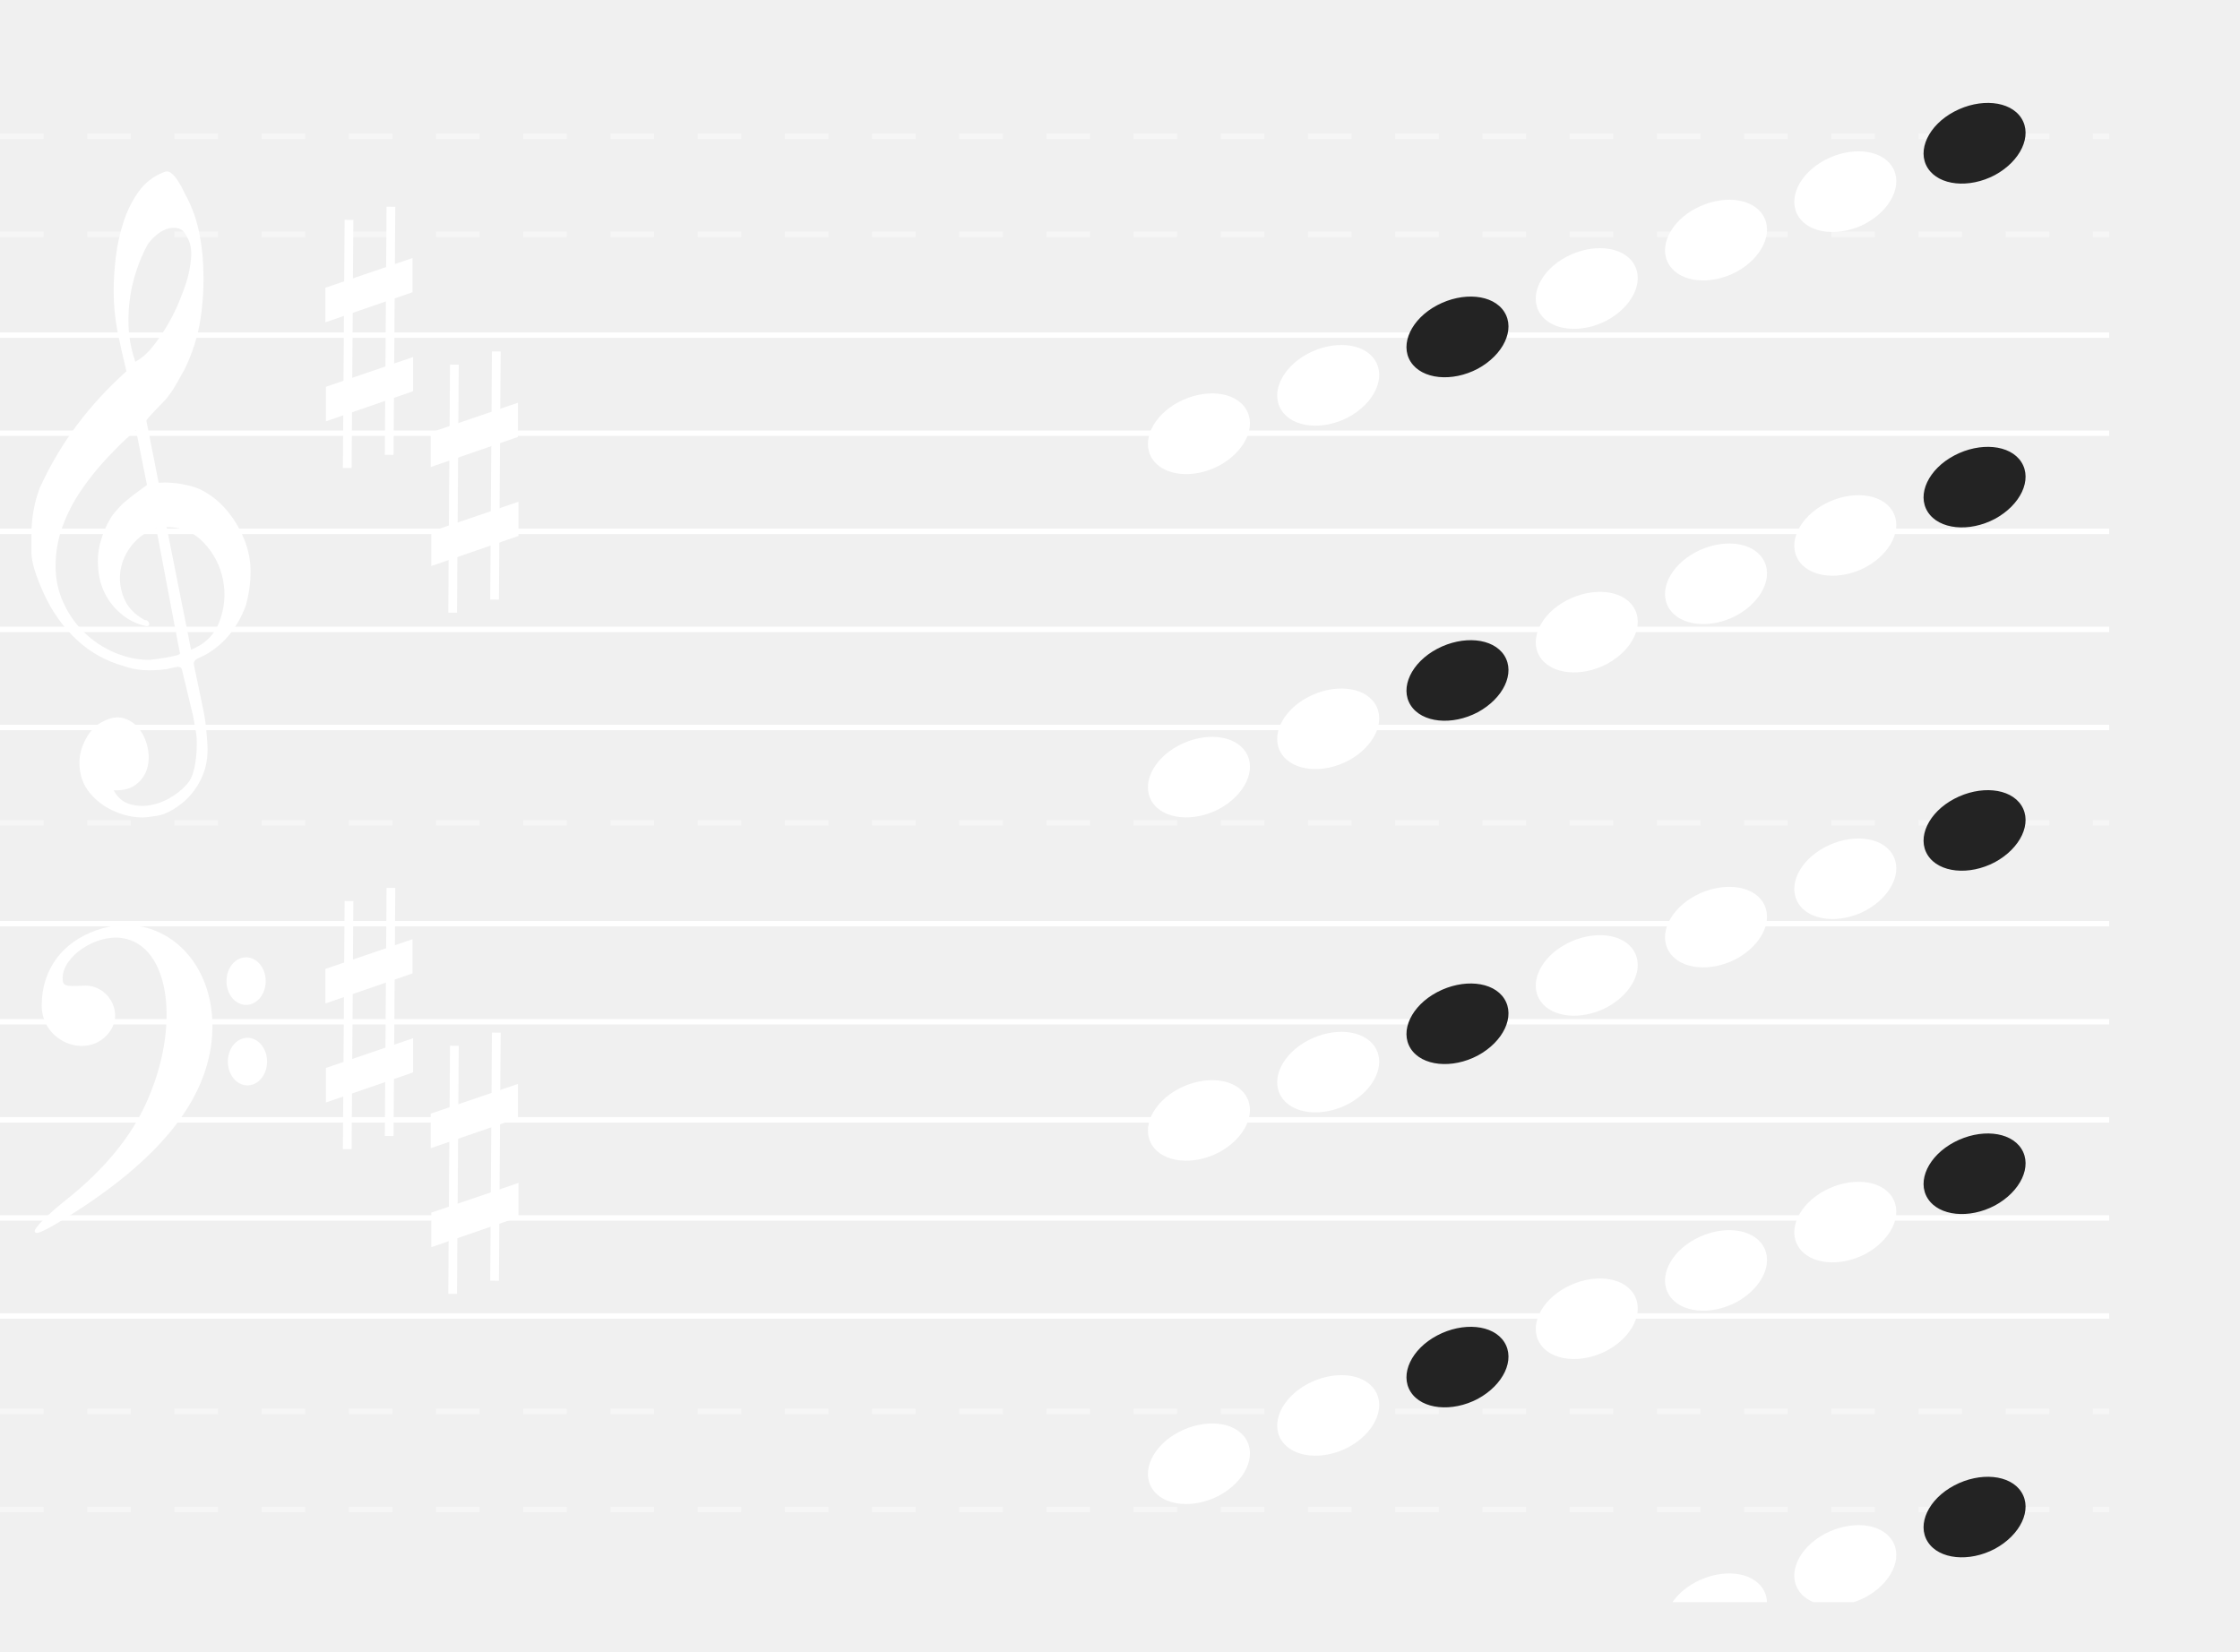
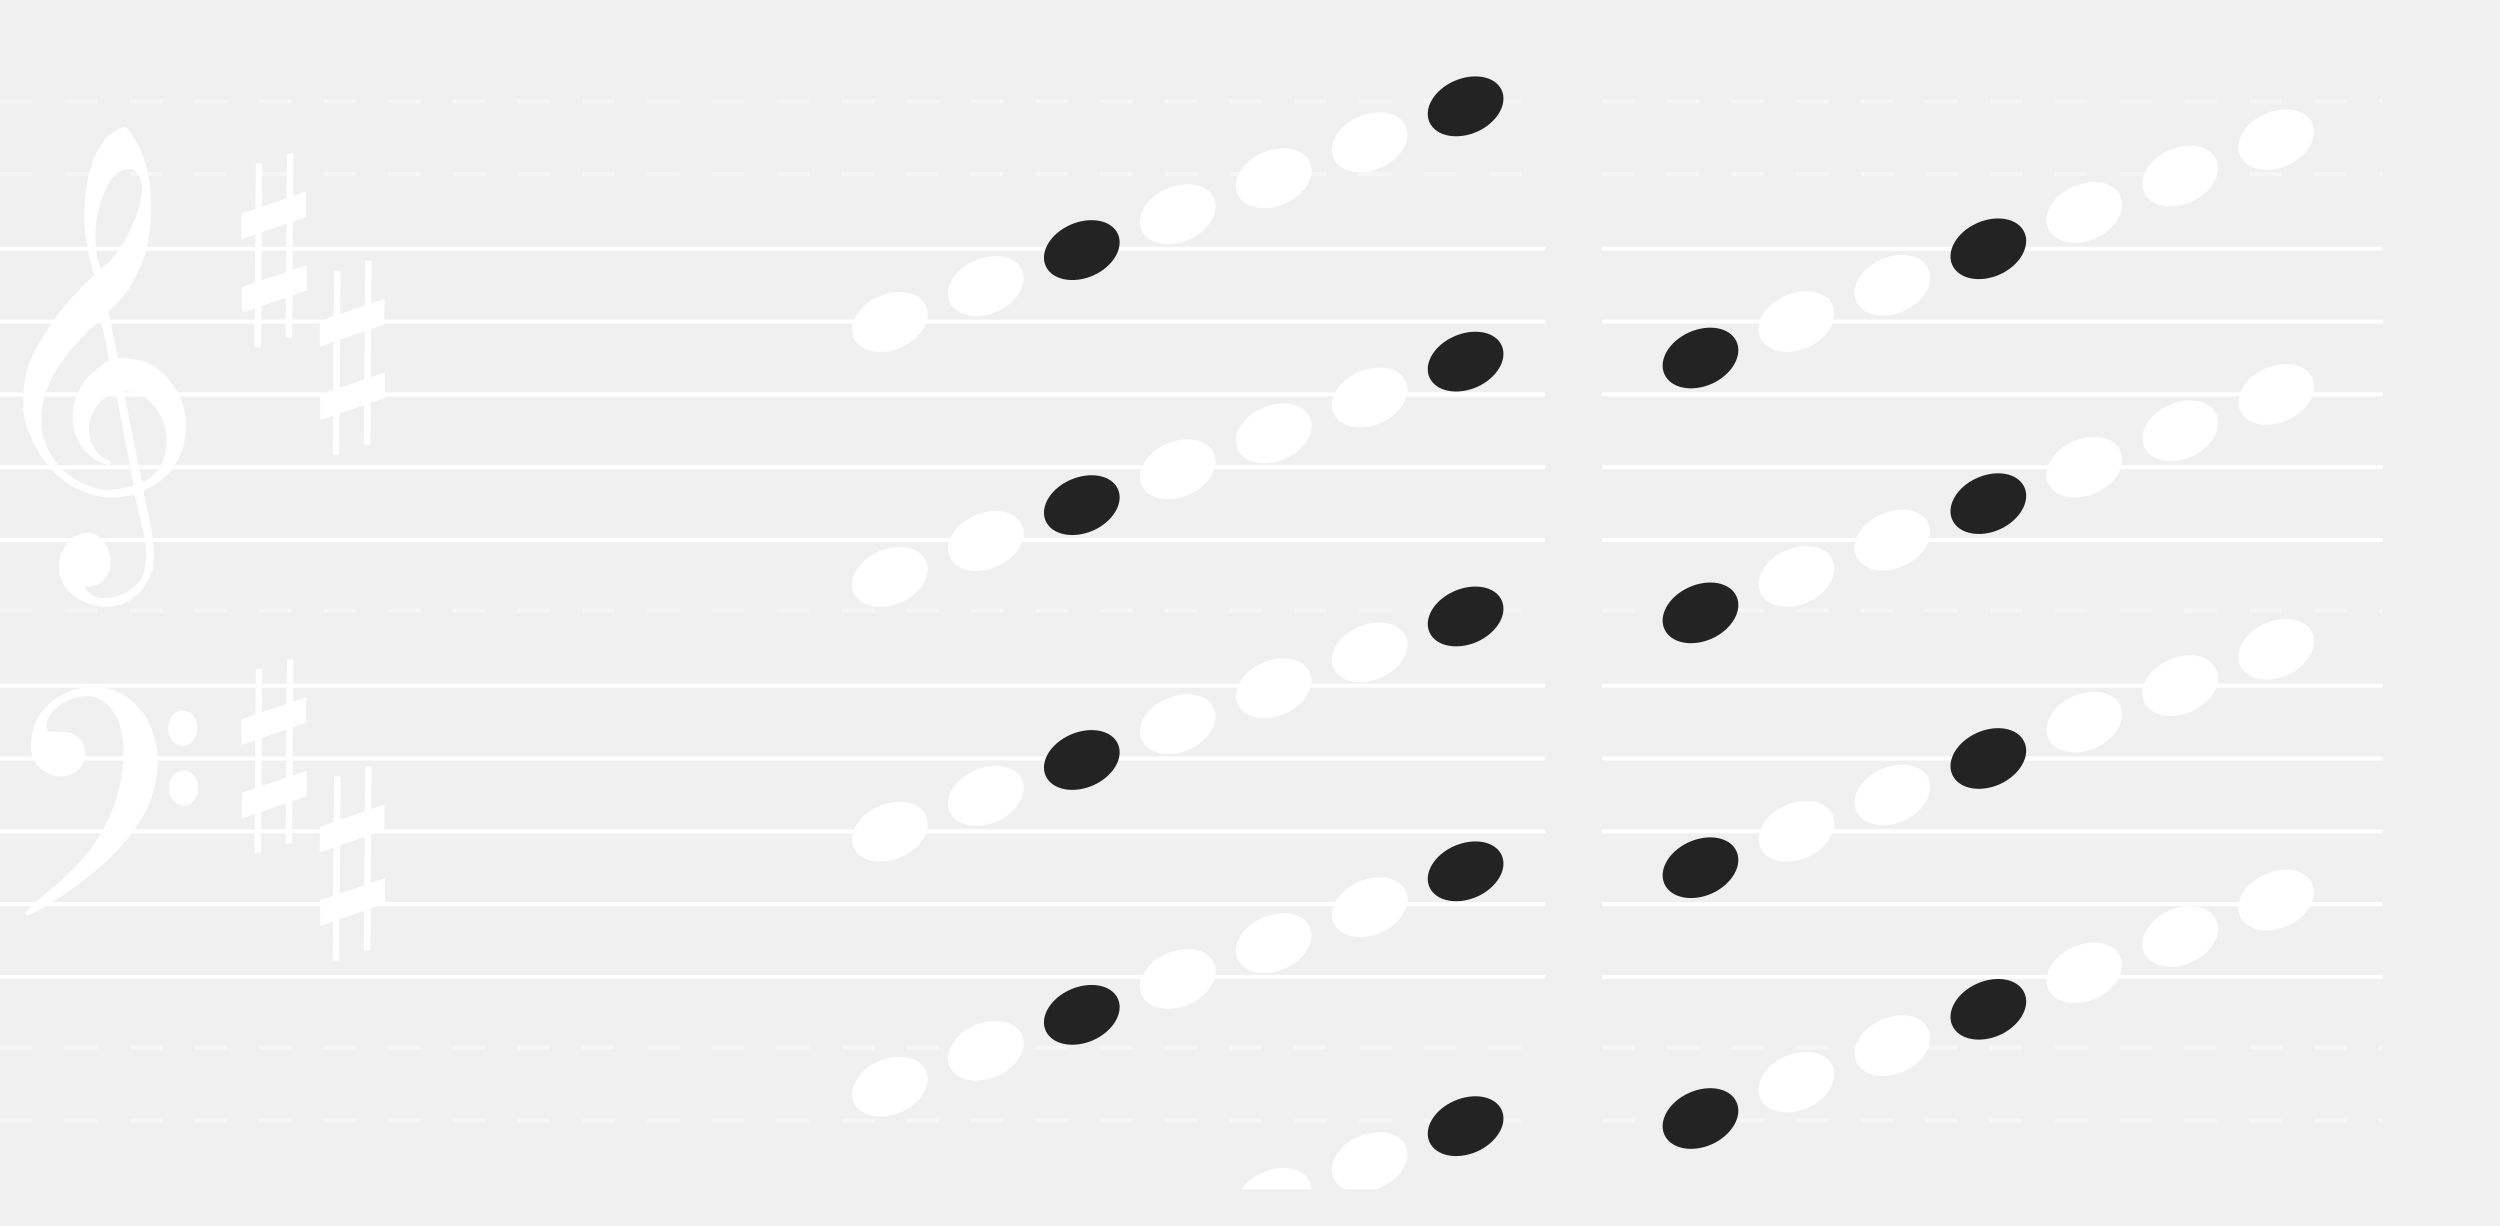
- <svg xmlns="http://www.w3.org/2000/svg" width="411" height="303" viewBox="0 0 411 303" fill="none">
-   <line y1="25" x2="387" y2="25" stroke="white" stroke-opacity="0.4" stroke-dasharray="8 8" />
-   <line y1="43" x2="387" y2="43" stroke="white" stroke-opacity="0.4" stroke-dasharray="8 8" />
-   <path d="M0 61.5H387" stroke="white" />
-   <path d="M0 79.5H387" stroke="white" />
-   <path d="M0 97.5H387" stroke="white" />
-   <path d="M0 115.5H387" stroke="white" />
-   <path d="M0 133.5H387" stroke="white" />
-   <line x1="4.2447e-08" y1="151" x2="387" y2="151" stroke="white" stroke-opacity="0.4" stroke-dasharray="8 8" />
-   <path d="M0 169.5H387" stroke="white" />
-   <path d="M0 187.5H387" stroke="white" />
-   <path d="M0 205.5H387" stroke="white" />
-   <path d="M0 223.5H387" stroke="white" />
-   <path d="M0 241.5H387" stroke="white" />
-   <line x1="4.2447e-08" y1="259" x2="387" y2="259" stroke="white" stroke-opacity="0.4" stroke-dasharray="8 8" />
-   <line x1="4.2447e-08" y1="277" x2="387" y2="277" stroke="white" stroke-opacity="0.4" stroke-dasharray="8 8" />
-   <path d="M28.663 96.938C26.878 97.542 25.403 98.562 24.238 99.999C23.073 101.435 22.363 103.004 22.108 104.705C21.853 106.406 22.062 108.088 22.736 109.751C23.41 111.414 24.675 112.756 26.532 113.777C26.969 113.777 27.242 113.966 27.352 114.344C27.461 114.721 27.297 114.91 26.86 114.91C25.076 114.533 23.51 113.758 22.162 112.586C19.649 110.431 18.266 107.654 18.011 104.252C17.865 102.551 18.02 100.907 18.475 99.319C18.93 97.731 19.558 96.276 20.36 94.953C21.343 93.555 22.508 92.345 23.856 91.325C23.928 91.249 24.138 91.079 24.484 90.814C24.83 90.55 25.167 90.304 25.494 90.077C25.822 89.851 26.314 89.491 26.969 89L24.948 78.908C23.164 80.457 21.398 82.168 19.65 84.038C17.901 85.91 16.317 87.885 14.897 89.964C13.477 92.043 12.339 94.245 11.483 96.569C10.627 98.894 10.199 101.341 10.199 103.912C10.199 106.293 10.682 108.532 11.647 110.63C12.612 112.728 13.896 114.552 15.498 116.101C17.1 117.651 18.948 118.87 21.043 119.759C23.137 120.647 25.258 121.091 27.406 121.091C27.48 121.091 27.816 121.053 28.417 120.977C29.018 120.902 29.655 120.808 30.329 120.694C31.003 120.581 31.622 120.458 32.186 120.325C32.75 120.193 33.033 120.051 33.033 119.9L32.705 118.313C31.285 110.866 29.937 103.741 28.663 96.938ZM30.575 96.711L35.054 119.22C37.64 118.199 39.387 116.451 40.298 113.975C41.209 111.5 41.417 108.986 40.926 106.435C40.434 103.883 39.278 101.624 37.457 99.659C35.637 97.693 33.342 96.711 30.575 96.711ZM24.839 66.378C25.968 65.772 27.015 64.866 27.98 63.656C28.945 62.447 29.837 61.152 30.657 59.772C31.476 58.393 32.186 56.985 32.787 55.548C33.388 54.112 33.87 52.808 34.234 51.636C34.635 50.389 34.908 48.99 35.054 47.441C35.2 45.891 34.963 44.587 34.344 43.528C33.907 42.584 33.334 42.036 32.623 41.884C31.913 41.733 31.203 41.789 30.493 42.054C29.783 42.319 29.109 42.744 28.471 43.33C27.834 43.916 27.37 44.435 27.079 44.889C26.277 46.363 25.576 48.007 24.976 49.822C24.375 51.636 23.965 53.517 23.747 55.464C23.528 57.41 23.501 59.281 23.665 61.077C23.828 62.872 24.22 64.639 24.839 66.378ZM23.2 68.135C22.581 65.641 22.035 63.193 21.561 60.792C21.088 58.393 20.851 55.926 20.851 53.394C20.851 51.542 20.979 49.51 21.234 47.299C21.489 45.088 21.953 42.933 22.627 40.835C23.3 38.737 24.229 36.857 25.413 35.194C26.596 33.53 28.171 32.321 30.138 31.565C30.32 31.49 30.502 31.452 30.684 31.452C30.939 31.452 31.239 31.603 31.585 31.905C31.931 32.208 32.295 32.652 32.678 33.238C33.06 33.824 33.397 34.428 33.688 35.052C33.979 35.675 34.198 36.101 34.344 36.328C35.327 38.256 36.046 40.306 36.502 42.479C36.957 44.653 37.221 46.817 37.294 48.971C37.439 52.222 37.266 55.435 36.775 58.61C36.283 61.785 35.291 64.885 33.797 67.908C33.288 68.816 32.769 69.732 32.241 70.658C31.713 71.585 31.085 72.482 30.356 73.351C30.211 73.503 29.947 73.777 29.564 74.173C29.181 74.57 28.79 74.977 28.389 75.392C27.989 75.808 27.634 76.196 27.324 76.554C27.015 76.914 26.86 77.131 26.86 77.207L29.099 88.546C29.114 88.621 30.22 88.546 30.22 88.546C32.357 88.574 34.619 88.933 36.584 89.737C38.477 90.644 40.107 91.891 41.473 93.479C42.838 95.067 43.93 96.853 44.75 98.837C45.569 100.821 45.979 102.834 45.979 104.875C45.979 106.916 45.687 108.995 45.105 111.112C43.612 115.119 41.227 118.086 37.949 120.013C37.585 120.24 37.066 120.496 36.392 120.779C35.719 121.062 35.455 121.507 35.6 122.111C36.474 126.23 37.066 129.063 37.376 130.616C37.685 132.168 37.913 134.172 38.058 136.626C38.204 138.973 37.812 141.083 36.884 142.972C35.955 144.868 34.708 146.407 33.142 147.595C31.576 148.789 30.147 149.483 28.854 149.698C27.561 149.906 26.678 150.006 26.205 150.006C24.566 150.006 22.963 149.684 21.398 149.04C19.467 148.289 17.847 147.137 16.536 145.584C15.225 144.031 14.569 142.142 14.569 139.917C14.569 138.515 14.961 137.077 15.744 135.603C16.527 134.129 17.556 133.07 18.83 132.433C20.25 131.675 21.534 131.467 22.681 131.803C23.828 132.147 24.775 132.791 25.522 133.735C26.268 134.68 26.787 135.825 27.079 137.163C27.37 138.508 27.352 139.76 27.024 140.933C26.696 142.107 26.032 143.101 25.03 143.91C24.029 144.725 22.636 145.09 20.851 145.019C21.58 146.378 22.599 147.237 23.91 147.595C25.221 147.959 26.569 147.981 27.952 147.68C29.337 147.38 30.638 146.822 31.858 146.006C33.078 145.198 34.035 144.318 34.726 143.373C35.163 142.693 35.491 141.806 35.71 140.711C35.928 139.61 36.056 138.472 36.092 137.277C36.128 136.089 36.092 135.159 35.983 134.501C35.873 133.835 35.691 132.805 35.436 131.41C34.344 126.838 33.652 123.961 33.36 122.788C33.215 122.414 32.823 122.291 32.186 122.423C31.549 122.556 31.012 122.679 30.575 122.788C27.443 123.21 24.821 123.017 22.709 122.225C19.431 121.318 16.545 119.701 14.05 117.377C11.556 115.053 9.553 112.237 8.042 108.929C6.53 105.622 5.775 103.108 5.775 101.388C5.775 99.669 5.775 98.582 5.775 98.128C5.775 95.067 6.285 92.194 7.304 89.51C9.234 85.314 11.52 81.459 14.16 77.944C16.8 74.429 19.813 71.159 23.2 68.135Z" fill="white" />
-   <path d="M49.003 194.808C49.003 197.22 47.391 199.175 45.404 199.175C43.416 199.175 41.805 197.22 41.805 194.808C41.805 192.396 43.416 190.441 45.404 190.441C47.391 190.441 49.003 192.396 49.003 194.808ZM48.754 180.042C48.754 182.454 47.143 184.409 45.155 184.409C43.168 184.409 41.556 182.454 41.556 180.042C41.556 177.63 43.168 175.675 45.155 175.675C47.143 175.675 48.754 177.63 48.754 180.042ZM6.368 225.885C6.368 225.261 8.96 222.695 12.128 220.182C18.939 214.778 23.857 208.867 26.718 202.646C33.279 188.379 31.2 173.504 22.457 172.146C17.621 171.394 11.498 175.482 11.498 179.461C11.498 180.938 11.824 181.057 15.369 180.873C19.707 180.649 22.642 185.54 20.295 189.082C16.585 194.678 7.651 191.463 7.651 184.532C7.651 178.458 10.842 173.623 16.459 171.189C28.479 165.98 39.92 175.583 38.918 190.04C38.097 201.89 29.19 212.956 11.899 223.611C7.797 226.139 6.368 226.726 6.368 225.885Z" fill="white" />
+ <svg xmlns="http://www.w3.org/2000/svg" width="618" height="303" viewBox="0 0 618 303" fill="none">
+   <line x1="396" y1="25" x2="589" y2="25" stroke="white" stroke-opacity="0.4" stroke-dasharray="8 8" />
+   <line x1="396" y1="43" x2="589" y2="43" stroke="white" stroke-opacity="0.4" stroke-dasharray="8 8" />
+   <path d="M396 61.5H589" stroke="white" />
+   <path d="M396 79.5H589" stroke="white" />
+   <path d="M396 97.5H589" stroke="white" />
+   <path d="M396 115.5H589" stroke="white" />
+   <path d="M396 133.5H589" stroke="white" />
+   <line x1="396" y1="151" x2="589" y2="151" stroke="white" stroke-opacity="0.4" stroke-dasharray="8 8" />
+   <path d="M396 169.5H589" stroke="white" />
+   <path d="M396 187.5H589" stroke="white" />
+   <path d="M396 205.5H589" stroke="white" />
+   <path d="M396 223.5H589" stroke="white" />
+   <path d="M396 241.5H589" stroke="white" />
+   <line x1="396" y1="259" x2="589" y2="259" stroke="white" stroke-opacity="0.4" stroke-dasharray="8 8" />
+   <line x1="396" y1="277" x2="589" y2="277" stroke="white" stroke-opacity="0.4" stroke-dasharray="8 8" />
+   <line y1="25" x2="382" y2="25" stroke="white" stroke-opacity="0.4" stroke-dasharray="8 8" />
+   <line y1="43" x2="382" y2="43" stroke="white" stroke-opacity="0.4" stroke-dasharray="8 8" />
+   <path d="M0 61.5H382" stroke="white" />
+   <path d="M0 79.5H382" stroke="white" />
+   <path d="M0 97.5H382" stroke="white" />
+   <path d="M0 115.5H382" stroke="white" />
+   <path d="M0 133.5H382" stroke="white" />
+   <line x1="4.2447e-08" y1="151" x2="382" y2="151" stroke="white" stroke-opacity="0.4" stroke-dasharray="8 8" />
+   <path d="M0 169.5H382" stroke="white" />
+   <path d="M0 187.5H382" stroke="white" />
+   <path d="M0 205.5H382" stroke="white" />
+   <path d="M0 223.5H382" stroke="white" />
+   <path d="M0 241.5H382" stroke="white" />
+   <line x1="4.2447e-08" y1="259" x2="382" y2="259" stroke="white" stroke-opacity="0.4" stroke-dasharray="8 8" />
+   <line x1="4.2447e-08" y1="277" x2="382" y2="277" stroke="white" stroke-opacity="0.4" stroke-dasharray="8 8" />
+   <path d="M28.663 96.938C26.878 97.542 25.403 98.562 24.238 99.999C23.073 101.435 22.363 103.004 22.108 104.705C21.853 106.406 22.062 108.088 22.736 109.751C23.41 111.414 24.675 112.756 26.532 113.777C26.969 113.777 27.242 113.966 27.352 114.344C27.461 114.721 27.297 114.91 26.86 114.91C25.076 114.533 23.51 113.758 22.162 112.586C19.649 110.431 18.266 107.654 18.011 104.252C17.865 102.551 18.02 100.907 18.475 99.319C18.93 97.731 19.558 96.276 20.36 94.953C21.343 93.555 22.508 92.345 23.856 91.325C23.928 91.249 24.138 91.079 24.484 90.814C24.83 90.55 25.167 90.304 25.494 90.077C25.822 89.851 26.314 89.491 26.969 89L24.948 78.908C23.164 80.457 21.398 82.168 19.65 84.038C17.901 85.91 16.317 87.885 14.897 89.964C13.477 92.043 12.339 94.245 11.483 96.569C10.627 98.894 10.199 101.341 10.199 103.912C10.199 106.293 10.682 108.532 11.647 110.63C12.612 112.728 13.896 114.552 15.498 116.101C17.1 117.651 18.948 118.87 21.043 119.759C23.136 120.647 25.258 121.091 27.406 121.091C27.479 121.091 27.816 121.053 28.417 120.977C29.018 120.902 29.655 120.808 30.328 120.694C31.003 120.581 31.622 120.458 32.186 120.325C32.75 120.193 33.033 120.051 33.033 119.9L32.705 118.313C31.285 110.866 29.937 103.741 28.663 96.938V96.938ZM30.575 96.711L35.054 119.22C37.64 118.199 39.387 116.451 40.298 113.975C41.209 111.5 41.417 108.986 40.926 106.435C40.434 103.883 39.278 101.624 37.457 99.659C35.637 97.693 33.342 96.711 30.575 96.711V96.711ZM24.839 66.378C25.968 65.772 27.015 64.866 27.98 63.656C28.945 62.447 29.837 61.152 30.657 59.772C31.476 58.393 32.186 56.985 32.787 55.548C33.388 54.112 33.87 52.808 34.234 51.636C34.635 50.389 34.908 48.99 35.054 47.441C35.2 45.891 34.963 44.587 34.344 43.528C33.907 42.584 33.333 42.036 32.623 41.884C31.913 41.733 31.203 41.789 30.493 42.054C29.783 42.319 29.109 42.744 28.471 43.33C27.834 43.916 27.37 44.435 27.079 44.889C26.277 46.363 25.576 48.007 24.976 49.822C24.375 51.636 23.965 53.517 23.747 55.464C23.528 57.41 23.501 59.281 23.665 61.077C23.828 62.872 24.22 64.639 24.839 66.378V66.378ZM23.2 68.135C22.581 65.641 22.035 63.193 21.561 60.792C21.088 58.393 20.851 55.926 20.851 53.394C20.851 51.542 20.979 49.51 21.234 47.299C21.488 45.088 21.953 42.933 22.627 40.835C23.3 38.737 24.229 36.857 25.413 35.194C26.596 33.53 28.171 32.321 30.138 31.565C30.32 31.49 30.502 31.452 30.684 31.452C30.939 31.452 31.239 31.603 31.585 31.905C31.931 32.208 32.295 32.652 32.678 33.238C33.06 33.824 33.397 34.428 33.688 35.052C33.979 35.675 34.198 36.101 34.344 36.328C35.327 38.256 36.046 40.306 36.502 42.479C36.957 44.653 37.221 46.817 37.294 48.971C37.439 52.222 37.266 55.435 36.775 58.61C36.283 61.785 35.291 64.885 33.797 67.908C33.288 68.816 32.769 69.732 32.241 70.658C31.713 71.585 31.085 72.482 30.356 73.351C30.211 73.503 29.947 73.777 29.564 74.173C29.181 74.57 28.79 74.977 28.389 75.392C27.989 75.808 27.634 76.196 27.324 76.554C27.015 76.914 26.86 77.131 26.86 77.207L29.099 88.546C29.114 88.621 30.22 88.546 30.22 88.546C32.357 88.574 34.619 88.933 36.584 89.737C38.477 90.644 40.107 91.891 41.473 93.479C42.838 95.067 43.93 96.853 44.75 98.837C45.569 100.821 45.979 102.834 45.979 104.875C45.979 106.916 45.687 108.995 45.105 111.112C43.612 115.119 41.227 118.086 37.949 120.013C37.585 120.24 37.066 120.496 36.392 120.779C35.719 121.062 35.455 121.507 35.6 122.111C36.474 126.23 37.066 129.063 37.376 130.616C37.685 132.168 37.913 134.172 38.058 136.626C38.204 138.973 37.812 141.083 36.884 142.972C35.955 144.868 34.708 146.407 33.142 147.595C31.576 148.789 30.147 149.483 28.854 149.698C27.561 149.906 26.678 150.006 26.205 150.006C24.566 150.006 22.963 149.684 21.398 149.04C19.467 148.289 17.847 147.137 16.536 145.584C15.225 144.031 14.569 142.142 14.569 139.917C14.569 138.515 14.961 137.077 15.744 135.603C16.527 134.129 17.556 133.07 18.83 132.433C20.25 131.675 21.534 131.467 22.681 131.803C23.828 132.147 24.775 132.791 25.522 133.735C26.268 134.68 26.787 135.825 27.079 137.163C27.37 138.508 27.352 139.76 27.024 140.933C26.696 142.107 26.032 143.101 25.03 143.91C24.029 144.725 22.636 145.09 20.851 145.019C21.58 146.378 22.599 147.237 23.91 147.595C25.221 147.959 26.569 147.981 27.952 147.68C29.337 147.38 30.638 146.822 31.858 146.006C33.078 145.198 34.035 144.318 34.726 143.373C35.163 142.693 35.491 141.806 35.71 140.711C35.928 139.61 36.056 138.472 36.092 137.277C36.128 136.089 36.092 135.159 35.983 134.501C35.873 133.835 35.691 132.805 35.436 131.41C34.344 126.838 33.652 123.961 33.36 122.788C33.215 122.414 32.823 122.291 32.186 122.423C31.549 122.556 31.012 122.679 30.575 122.788C27.443 123.21 24.821 123.017 22.709 122.225C19.431 121.318 16.545 119.701 14.05 117.377C11.556 115.053 9.553 112.237 8.042 108.929C6.53 105.622 5.775 103.108 5.775 101.388C5.775 99.669 5.775 98.582 5.775 98.128C5.775 95.067 6.285 92.194 7.304 89.51C9.234 85.314 11.52 81.459 14.16 77.944C16.8 74.429 19.813 71.159 23.2 68.135V68.135Z" fill="white" />
+   <path d="M49.003 194.808C49.003 197.22 47.392 199.175 45.404 199.175C43.416 199.175 41.805 197.22 41.805 194.808C41.805 192.396 43.416 190.441 45.404 190.441C47.392 190.441 49.003 192.396 49.003 194.808ZM48.754 180.042C48.754 182.454 47.143 184.409 45.155 184.409C43.168 184.409 41.556 182.454 41.556 180.042C41.556 177.63 43.168 175.675 45.155 175.675C47.143 175.675 48.754 177.63 48.754 180.042ZM6.368 225.885C6.368 225.261 8.96 222.695 12.128 220.182C18.939 214.778 23.857 208.867 26.718 202.646C33.279 188.379 31.201 173.504 22.457 172.146C17.621 171.394 11.498 175.482 11.498 179.461C11.498 180.938 11.824 181.057 15.37 180.873C19.707 180.649 22.642 185.54 20.295 189.082C16.585 194.678 7.651 191.463 7.651 184.532C7.651 178.458 10.842 173.623 16.459 171.189C28.479 165.98 39.92 175.583 38.918 190.04C38.097 201.89 29.191 212.956 11.899 223.611C7.797 226.139 6.368 226.726 6.368 225.885V225.885Z" fill="white" />
  <path fill-rule="evenodd" clip-rule="evenodd" d="M62.912 85.871L63.233 40.346L64.835 40.359L64.515 85.884L62.912 85.871Z" fill="white" />
  <path d="M59.799 70.975L75.796 65.523L75.796 71.793L59.799 77.311L59.799 70.975Z" fill="white" />
  <path fill-rule="evenodd" clip-rule="evenodd" d="M70.606 83.457L70.926 37.932L72.529 37.945L72.208 83.47L70.606 83.457Z" fill="white" />
  <path d="M59.696 52.806L75.693 47.354L75.693 53.624L59.696 59.142L59.696 52.806Z" fill="white" />
  <path fill-rule="evenodd" clip-rule="evenodd" d="M82.249 112.426L82.57 66.902L84.173 66.915L83.852 112.44L82.249 112.426Z" fill="white" />
  <path d="M79.136 97.531L95.133 92.079L95.133 98.349L79.136 103.867L79.136 97.531Z" fill="white" />
  <path fill-rule="evenodd" clip-rule="evenodd" d="M89.943 110.013L90.264 64.488L91.867 64.501L91.546 110.026L89.943 110.013Z" fill="white" />
  <path d="M79.033 79.362L95.03 73.91L95.03 80.18L79.033 85.698L79.033 79.362Z" fill="white" />
  <path fill-rule="evenodd" clip-rule="evenodd" d="M62.912 210.871L63.233 165.346L64.835 165.359L64.515 210.884L62.912 210.871Z" fill="white" />
  <path d="M59.799 195.975L75.796 190.523L75.796 196.793L59.799 202.311L59.799 195.975Z" fill="white" />
-   <path fill-rule="evenodd" clip-rule="evenodd" d="M70.606 208.456L70.926 162.932L72.529 162.945L72.208 208.47L70.606 208.456Z" fill="white" />
+   <path fill-rule="evenodd" clip-rule="evenodd" d="M70.606 208.457L70.926 162.932L72.529 162.945L72.208 208.47L70.606 208.457Z" fill="white" />
  <path d="M59.696 177.806L75.693 172.354L75.693 178.624L59.696 184.142L59.696 177.806Z" fill="white" />
  <path fill-rule="evenodd" clip-rule="evenodd" d="M82.249 237.426L82.57 191.902L84.173 191.915L83.852 237.44L82.249 237.426Z" fill="white" />
  <path d="M79.136 222.531L95.133 217.079L95.133 223.349L79.136 228.867L79.136 222.531Z" fill="white" />
  <path fill-rule="evenodd" clip-rule="evenodd" d="M89.943 235.013L90.264 189.488L91.867 189.501L91.546 235.026L89.943 235.013Z" fill="white" />
  <path d="M79.033 204.362L95.03 198.91L95.03 205.18L79.033 210.699L79.033 204.362Z" fill="white" />
-   <g clip-path="url(#clip0_25_9213)">
+   <g clip-path="url(#clip0_115_4468)">
    <path d="M211.396 84.158C209.333 80.923 211.544 76.274 216.26 73.78C220.977 71.287 226.504 71.759 228.568 74.993C230.631 78.228 228.42 82.877 223.704 85.438C218.987 87.932 213.46 87.392 211.396 84.158Z" fill="white" />
-     <path d="M235.116 75.273C233.052 72.039 235.263 67.389 239.98 64.896C244.696 62.402 250.223 62.874 252.287 66.109C254.35 69.343 252.14 73.993 247.423 76.554C242.706 79.047 237.179 78.508 235.116 75.273Z" fill="white" />
-     <path d="M258.835 66.389C256.772 63.154 258.983 58.504 263.699 56.011C268.416 53.518 273.943 53.989 276.006 57.224C278.07 60.459 275.859 65.108 271.142 67.669C266.426 70.162 260.899 69.623 258.835 66.389Z" fill="#232323" />
-     <path d="M282.555 57.504C280.491 54.269 282.702 49.62 287.419 47.126C292.135 44.633 297.662 45.105 299.726 48.339C301.789 51.574 299.579 56.224 294.862 58.784C290.145 61.278 284.618 60.739 282.555 57.504Z" fill="white" />
-     <path d="M306.274 48.62C304.211 45.385 306.421 40.735 311.138 38.242C315.855 35.748 321.382 36.22 323.445 39.455C325.509 42.689 323.298 47.339 318.581 49.9C313.865 52.393 308.338 51.854 306.274 48.62Z" fill="white" />
-     <path d="M329.994 39.735C327.93 36.5 330.141 31.851 334.858 29.357C339.574 26.864 345.101 27.335 347.165 30.57C349.228 33.805 347.018 38.454 342.301 41.015C337.584 43.508 332.057 42.969 329.994 39.735Z" fill="white" />
-     <path d="M353.713 30.85C351.65 27.616 353.86 22.966 358.577 20.473C363.294 17.979 368.821 18.451 370.884 21.686C372.948 24.92 370.737 29.57 366.02 32.13C361.304 34.624 355.777 34.085 353.713 30.85Z" fill="#232323" />
+     <path d="M235.116 75.273C233.052 72.039 235.263 67.389 239.98 64.896C244.696 62.402 250.223 62.874 252.287 66.109C254.35 69.343 252.14 73.993 247.423 76.554C242.706 79.047 237.179 78.508 235.116 75.273V75.273Z" fill="white" />
+     <path d="M258.835 66.389C256.772 63.154 258.983 58.504 263.699 56.011C268.416 53.518 273.943 53.989 276.006 57.224C278.07 60.459 275.859 65.108 271.142 67.669C266.426 70.162 260.899 69.623 258.835 66.389V66.389Z" fill="#232323" />
+     <path d="M282.555 57.504C280.491 54.269 282.702 49.62 287.419 47.126C292.135 44.633 297.662 45.105 299.726 48.339C301.789 51.574 299.579 56.224 294.862 58.784C290.145 61.278 284.618 60.739 282.555 57.504V57.504Z" fill="white" />
+     <path d="M306.274 48.62C304.211 45.385 306.421 40.735 311.138 38.242C315.855 35.748 321.382 36.22 323.445 39.455C325.509 42.689 323.298 47.339 318.581 49.9C313.865 52.393 308.338 51.854 306.274 48.62V48.62Z" fill="white" />
+     <path d="M329.994 39.735C327.93 36.5 330.141 31.851 334.858 29.357C339.574 26.864 345.101 27.335 347.165 30.57C349.228 33.805 347.018 38.454 342.301 41.015C337.584 43.508 332.057 42.969 329.994 39.735V39.735Z" fill="white" />
+     <path d="M353.713 30.85C351.65 27.616 353.86 22.966 358.577 20.473C363.294 17.979 368.821 18.451 370.884 21.686C372.948 24.92 370.737 29.57 366.02 32.13C361.304 34.624 355.777 34.085 353.713 30.85V30.85Z" fill="#232323" />
    <path d="M211.396 147.163C209.333 143.934 211.544 139.292 216.26 136.803C220.977 134.313 226.504 134.784 228.568 138.013C230.631 141.243 228.42 145.884 223.704 148.441C218.987 150.93 213.46 150.392 211.396 147.163Z" fill="white" />
-     <path d="M235.116 138.293C233.052 135.064 235.263 130.422 239.98 127.933C244.696 125.444 250.223 125.915 252.287 129.144C254.35 132.373 252.14 137.015 247.423 139.571C242.706 142.06 237.179 141.522 235.116 138.293Z" fill="white" />
-     <path d="M258.835 129.424C256.772 126.194 258.983 121.553 263.699 119.063C268.416 116.574 273.943 117.045 276.006 120.274C278.07 123.503 275.859 128.145 271.142 130.702C266.426 133.191 260.899 132.653 258.835 129.424Z" fill="#232323" />
-     <path d="M282.555 120.554C280.491 117.325 282.702 112.683 287.419 110.194C292.135 107.705 297.662 108.176 299.726 111.405C301.789 114.634 299.579 119.276 294.862 121.832C290.145 124.321 284.618 123.783 282.555 120.554Z" fill="white" />
-     <path d="M306.274 111.684C304.211 108.455 306.421 103.813 311.138 101.324C315.855 98.835 321.382 99.306 323.445 102.535C325.509 105.764 323.298 110.406 318.581 112.963C313.865 115.452 308.338 114.914 306.274 111.684Z" fill="white" />
-     <path d="M329.994 102.815C327.93 99.586 330.141 94.944 334.858 92.455C339.574 89.966 345.101 90.436 347.165 93.666C349.228 96.895 347.018 101.537 342.301 104.093C337.584 106.582 332.057 106.044 329.994 102.815Z" fill="white" />
-     <path d="M353.713 93.945C351.65 90.716 353.86 86.074 358.577 83.585C363.294 81.096 368.821 81.567 370.884 84.796C372.948 88.025 370.737 92.667 366.02 95.223C361.304 97.713 355.777 97.174 353.713 93.945Z" fill="#232323" />
+     <path d="M235.116 138.293C233.052 135.064 235.263 130.422 239.98 127.933C244.696 125.444 250.223 125.915 252.287 129.144C254.35 132.373 252.14 137.015 247.423 139.571C242.706 142.06 237.179 141.522 235.116 138.293V138.293Z" fill="white" />
+     <path d="M258.835 129.424C256.772 126.194 258.983 121.553 263.699 119.063C268.416 116.574 273.943 117.045 276.006 120.274C278.07 123.503 275.859 128.145 271.142 130.702C266.426 133.191 260.899 132.653 258.835 129.424V129.424Z" fill="#232323" />
+     <path d="M282.555 120.554C280.491 117.325 282.702 112.683 287.419 110.194C292.135 107.705 297.662 108.176 299.726 111.405C301.789 114.634 299.579 119.276 294.862 121.832C290.145 124.321 284.618 123.783 282.555 120.554V120.554Z" fill="white" />
+     <path d="M306.274 111.684C304.211 108.455 306.421 103.813 311.138 101.324C315.855 98.835 321.382 99.306 323.445 102.535C325.509 105.764 323.298 110.406 318.581 112.963C313.865 115.452 308.338 114.914 306.274 111.684V111.684Z" fill="white" />
+     <path d="M329.994 102.815C327.93 99.586 330.141 94.944 334.858 92.455C339.574 89.966 345.101 90.436 347.165 93.666C349.228 96.895 347.018 101.537 342.301 104.093C337.584 106.582 332.057 106.044 329.994 102.815V102.815Z" fill="white" />
+     <path d="M353.713 93.945C351.65 90.716 353.86 86.074 358.577 83.585C363.294 81.096 368.821 81.567 370.884 84.796C372.948 88.025 370.737 92.667 366.02 95.223C361.304 97.713 355.777 97.174 353.713 93.945V93.945Z" fill="#232323" />
    <path d="M211.396 210.163C209.333 206.934 211.544 202.292 216.26 199.803C220.977 197.313 226.504 197.784 228.568 201.013C230.631 204.243 228.42 208.884 223.704 211.441C218.987 213.93 213.46 213.392 211.396 210.163Z" fill="white" />
-     <path d="M235.116 201.293C233.052 198.064 235.263 193.422 239.98 190.933C244.696 188.444 250.223 188.915 252.287 192.144C254.35 195.373 252.14 200.015 247.423 202.571C242.706 205.06 237.179 204.522 235.116 201.293Z" fill="white" />
-     <path d="M258.835 192.424C256.772 189.194 258.983 184.553 263.699 182.063C268.416 179.574 273.943 180.045 276.006 183.274C278.07 186.503 275.859 191.145 271.142 193.702C266.426 196.191 260.899 195.653 258.835 192.424Z" fill="#232323" />
-     <path d="M282.555 183.554C280.491 180.325 282.702 175.683 287.419 173.194C292.135 170.705 297.662 171.176 299.726 174.405C301.789 177.634 299.579 182.276 294.862 184.832C290.145 187.321 284.618 186.783 282.555 183.554Z" fill="white" />
-     <path d="M306.274 174.684C304.211 171.455 306.421 166.813 311.138 164.324C315.855 161.835 321.382 162.306 323.445 165.535C325.509 168.764 323.298 173.406 318.581 175.963C313.865 178.452 308.338 177.914 306.274 174.684Z" fill="white" />
-     <path d="M329.994 165.815C327.93 162.586 330.141 157.944 334.858 155.455C339.574 152.966 345.101 153.436 347.165 156.666C349.228 159.895 347.018 164.537 342.301 167.093C337.584 169.582 332.057 169.044 329.994 165.815Z" fill="white" />
-     <path d="M353.713 156.945C351.65 153.716 353.86 149.074 358.577 146.585C363.294 144.096 368.821 144.567 370.884 147.796C372.948 151.025 370.737 155.667 366.02 158.223C361.304 160.713 355.777 160.174 353.713 156.945Z" fill="#232323" />
+     <path d="M235.116 201.293C233.052 198.064 235.263 193.422 239.98 190.933C244.696 188.444 250.223 188.915 252.287 192.144C254.35 195.373 252.14 200.015 247.423 202.571C242.706 205.06 237.179 204.522 235.116 201.293V201.293Z" fill="white" />
+     <path d="M258.835 192.424C256.772 189.194 258.983 184.553 263.699 182.063C268.416 179.574 273.943 180.045 276.006 183.274C278.07 186.503 275.859 191.145 271.142 193.702C266.426 196.191 260.899 195.653 258.835 192.424V192.424Z" fill="#232323" />
+     <path d="M282.555 183.554C280.491 180.325 282.702 175.683 287.419 173.194C292.135 170.705 297.662 171.176 299.726 174.405C301.789 177.634 299.579 182.276 294.862 184.832C290.145 187.321 284.618 186.783 282.555 183.554V183.554Z" fill="white" />
+     <path d="M306.274 174.684C304.211 171.455 306.421 166.813 311.138 164.324C315.855 161.835 321.382 162.306 323.445 165.535C325.509 168.764 323.298 173.406 318.581 175.963C313.865 178.452 308.338 177.914 306.274 174.684V174.684Z" fill="white" />
+     <path d="M329.994 165.815C327.93 162.586 330.141 157.944 334.858 155.455C339.574 152.966 345.101 153.436 347.165 156.666C349.228 159.895 347.018 164.537 342.301 167.093C337.584 169.582 332.057 169.044 329.994 165.815V165.815Z" fill="white" />
+     <path d="M353.713 156.945C351.65 153.716 353.86 149.074 358.577 146.585C363.294 144.096 368.821 144.567 370.884 147.796C372.948 151.025 370.737 155.667 366.02 158.223C361.304 160.713 355.777 160.174 353.713 156.945V156.945Z" fill="#232323" />
    <path d="M211.396 273.163C209.333 269.934 211.544 265.292 216.26 262.803C220.977 260.313 226.504 260.784 228.568 264.013C230.631 267.243 228.42 271.884 223.704 274.441C218.987 276.93 213.46 276.392 211.396 273.163Z" fill="white" />
-     <path d="M235.116 264.293C233.052 261.064 235.263 256.422 239.98 253.933C244.696 251.444 250.223 251.915 252.287 255.144C254.35 258.373 252.14 263.015 247.423 265.571C242.706 268.06 237.179 267.522 235.116 264.293Z" fill="white" />
-     <path d="M258.835 255.424C256.772 252.194 258.983 247.553 263.699 245.063C268.416 242.574 273.943 243.045 276.006 246.274C278.07 249.503 275.859 254.145 271.142 256.702C266.426 259.191 260.899 258.653 258.835 255.424Z" fill="#232323" />
-     <path d="M282.555 246.554C280.491 243.325 282.702 238.683 287.419 236.194C292.135 233.705 297.662 234.176 299.726 237.405C301.789 240.634 299.579 245.276 294.862 247.832C290.145 250.321 284.618 249.783 282.555 246.554Z" fill="white" />
-     <path d="M306.274 237.684C304.211 234.455 306.421 229.813 311.138 227.324C315.855 224.835 321.382 225.306 323.445 228.535C325.509 231.764 323.298 236.406 318.581 238.963C313.865 241.452 308.338 240.914 306.274 237.684Z" fill="white" />
-     <path d="M329.994 228.815C327.93 225.586 330.141 220.944 334.858 218.455C339.574 215.966 345.101 216.436 347.165 219.666C349.228 222.895 347.018 227.537 342.301 230.093C337.584 232.582 332.057 232.044 329.994 228.815Z" fill="white" />
-     <path d="M353.713 219.945C351.65 216.716 353.86 212.074 358.577 209.585C363.294 207.096 368.821 207.567 370.884 210.796C372.948 214.025 370.737 218.667 366.02 221.223C361.304 223.713 355.777 223.174 353.713 219.945Z" fill="#232323" />
-     <path d="M306.274 300.684C304.211 297.455 306.421 292.813 311.138 290.324C315.855 287.835 321.382 288.306 323.445 291.535C325.509 294.764 323.298 299.406 318.581 301.963C313.865 304.452 308.338 303.914 306.274 300.684Z" fill="white" />
-     <path d="M329.994 291.815C327.93 288.586 330.141 283.944 334.858 281.455C339.574 278.966 345.101 279.436 347.165 282.666C349.228 285.895 347.018 290.537 342.301 293.093C337.584 295.582 332.057 295.044 329.994 291.815Z" fill="white" />
-     <path d="M353.713 282.945C351.65 279.716 353.86 275.074 358.577 272.585C363.294 270.096 368.821 270.567 370.884 273.796C372.948 277.025 370.737 281.667 366.02 284.223C361.304 286.713 355.777 286.174 353.713 282.945Z" fill="#232323" />
+     <path d="M235.116 264.293C233.052 261.064 235.263 256.422 239.98 253.933C244.696 251.444 250.223 251.915 252.287 255.144C254.35 258.373 252.14 263.015 247.423 265.571C242.706 268.06 237.179 267.522 235.116 264.293V264.293Z" fill="white" />
+     <path d="M258.835 255.424C256.772 252.194 258.983 247.553 263.699 245.063C268.416 242.574 273.943 243.045 276.006 246.274C278.07 249.503 275.859 254.145 271.142 256.702C266.426 259.191 260.899 258.653 258.835 255.424V255.424Z" fill="#232323" />
+     <path d="M282.555 246.554C280.491 243.325 282.702 238.683 287.419 236.194C292.135 233.705 297.662 234.176 299.726 237.405C301.789 240.634 299.579 245.276 294.862 247.832C290.145 250.321 284.618 249.783 282.555 246.554V246.554Z" fill="white" />
+     <path d="M306.274 237.684C304.211 234.455 306.421 229.813 311.138 227.324C315.855 224.835 321.382 225.306 323.445 228.535C325.509 231.764 323.298 236.406 318.581 238.963C313.865 241.452 308.338 240.914 306.274 237.684V237.684Z" fill="white" />
+     <path d="M329.994 228.815C327.93 225.586 330.141 220.944 334.858 218.455C339.574 215.966 345.101 216.436 347.165 219.666C349.228 222.895 347.018 227.537 342.301 230.093C337.584 232.582 332.057 232.044 329.994 228.815V228.815Z" fill="white" />
+     <path d="M353.713 219.945C351.65 216.716 353.86 212.074 358.577 209.585C363.294 207.096 368.821 207.567 370.884 210.796C372.948 214.025 370.737 218.667 366.02 221.223C361.304 223.713 355.777 223.174 353.713 219.945V219.945Z" fill="#232323" />
+     <path d="M306.274 300.684C304.211 297.455 306.421 292.813 311.138 290.324C315.855 287.835 321.382 288.306 323.445 291.535C325.509 294.764 323.298 299.406 318.581 301.963C313.865 304.452 308.338 303.914 306.274 300.684V300.684Z" fill="white" />
+     <path d="M329.994 291.815C327.93 288.586 330.141 283.944 334.858 281.455C339.574 278.966 345.101 279.436 347.165 282.666C349.228 285.895 347.018 290.537 342.301 293.093C337.584 295.582 332.057 295.044 329.994 291.815V291.815Z" fill="white" />
+     <path d="M353.713 282.945C351.65 279.716 353.86 275.074 358.577 272.585C363.294 270.096 368.821 270.567 370.884 273.796C372.948 277.025 370.737 281.667 366.02 284.223C361.304 286.713 355.777 286.174 353.713 282.945V282.945Z" fill="#232323" />
  </g>
+   <path d="M411.774 281.121C409.711 277.844 411.921 273.134 416.638 270.608C421.355 268.083 426.882 268.561 428.945 271.837C431.009 275.114 428.798 279.824 424.081 282.418C419.365 284.944 413.838 284.398 411.774 281.121Z" fill="#232323" />
+   <path d="M435.494 272.121C433.43 268.844 435.641 264.134 440.358 261.608C445.074 259.083 450.601 259.561 452.665 262.837C454.728 266.114 452.518 270.824 447.801 273.418C443.084 275.944 437.557 275.398 435.494 272.121V272.121Z" fill="white" />
+   <path d="M459.213 263.121C457.15 259.844 459.36 255.134 464.077 252.608C468.794 250.083 474.321 250.561 476.384 253.837C478.448 257.114 476.237 261.824 471.52 264.418C466.804 266.944 461.277 266.398 459.213 263.121V263.121Z" fill="white" />
+   <path d="M482.933 254.121C480.869 250.844 483.08 246.134 487.797 243.608C492.513 241.083 498.04 241.561 500.104 244.837C502.167 248.114 499.956 252.824 495.24 255.418C490.523 257.944 484.996 257.398 482.933 254.121V254.121Z" fill="#232323" />
+   <path d="M506.652 245.121C504.589 241.844 506.799 237.134 511.516 234.608C516.233 232.083 521.76 232.561 523.823 235.837C525.887 239.114 523.676 243.824 518.959 246.418C514.243 248.944 508.716 248.398 506.652 245.121V245.121Z" fill="white" />
+   <path d="M530.371 236.121C528.308 232.844 530.519 228.134 535.235 225.608C539.952 223.083 545.479 223.561 547.543 226.837C549.606 230.114 547.395 234.824 542.679 237.418C537.962 239.944 532.435 239.398 530.371 236.121V236.121Z" fill="white" />
+   <path d="M554.091 227.121C552.027 223.844 554.238 219.134 558.955 216.608C563.672 214.083 569.199 214.561 571.262 217.837C573.326 221.114 571.115 225.824 566.398 228.418C561.682 230.944 556.154 230.398 554.091 227.121V227.121Z" fill="white" />
+   <path d="M411.774 219.121C409.711 215.844 411.921 211.134 416.638 208.608C421.355 206.083 426.882 206.561 428.945 209.837C431.009 213.114 428.798 217.824 424.081 220.418C419.365 222.944 413.838 222.398 411.774 219.121Z" fill="#232323" />
+   <path d="M435.494 210.121C433.43 206.844 435.641 202.134 440.358 199.608C445.074 197.083 450.601 197.561 452.665 200.837C454.728 204.114 452.518 208.824 447.801 211.418C443.084 213.944 437.557 213.398 435.494 210.121V210.121Z" fill="white" />
+   <path d="M459.213 201.121C457.15 197.844 459.36 193.134 464.077 190.608C468.794 188.083 474.321 188.561 476.384 191.837C478.448 195.114 476.237 199.824 471.52 202.418C466.804 204.944 461.277 204.398 459.213 201.121V201.121Z" fill="white" />
+   <path d="M482.933 192.121C480.869 188.844 483.08 184.134 487.797 181.608C492.513 179.083 498.04 179.561 500.104 182.837C502.167 186.114 499.956 190.824 495.24 193.418C490.523 195.944 484.996 195.398 482.933 192.121V192.121Z" fill="#232323" />
+   <path d="M506.652 183.121C504.589 179.844 506.799 175.134 511.516 172.608C516.233 170.083 521.76 170.561 523.823 173.837C525.887 177.114 523.676 181.824 518.959 184.418C514.243 186.944 508.716 186.398 506.652 183.121V183.121Z" fill="white" />
+   <path d="M530.371 174.121C528.308 170.844 530.519 166.134 535.235 163.608C539.952 161.083 545.479 161.561 547.543 164.837C549.606 168.114 547.395 172.824 542.679 175.418C537.962 177.944 532.435 177.398 530.371 174.121V174.121Z" fill="white" />
+   <path d="M554.091 165.121C552.027 161.844 554.238 157.134 558.955 154.608C563.672 152.083 569.199 152.561 571.262 155.837C573.326 159.114 571.115 163.824 566.398 166.418C561.682 168.944 556.154 168.398 554.091 165.121V165.121Z" fill="white" />
+   <path d="M411.774 156.121C409.711 152.844 411.921 148.134 416.638 145.608C421.355 143.083 426.882 143.561 428.945 146.837C431.009 150.114 428.798 154.824 424.081 157.418C419.365 159.944 413.838 159.398 411.774 156.121Z" fill="#232323" />
+   <path d="M435.494 147.121C433.43 143.844 435.641 139.134 440.358 136.608C445.074 134.083 450.601 134.561 452.665 137.837C454.728 141.114 452.518 145.824 447.801 148.418C443.084 150.944 437.557 150.398 435.494 147.121V147.121Z" fill="white" />
+   <path d="M459.213 138.121C457.15 134.844 459.36 130.134 464.077 127.608C468.794 125.083 474.321 125.561 476.384 128.837C478.448 132.114 476.237 136.824 471.52 139.418C466.804 141.944 461.277 141.398 459.213 138.121V138.121Z" fill="white" />
+   <path d="M482.933 129.121C480.869 125.844 483.08 121.134 487.797 118.608C492.513 116.083 498.04 116.561 500.104 119.837C502.167 123.114 499.956 127.824 495.24 130.418C490.523 132.944 484.996 132.398 482.933 129.121V129.121Z" fill="#232323" />
+   <path d="M506.652 120.121C504.589 116.844 506.799 112.134 511.516 109.608C516.233 107.083 521.76 107.561 523.823 110.837C525.887 114.114 523.676 118.824 518.959 121.418C514.243 123.944 508.716 123.398 506.652 120.121V120.121Z" fill="white" />
+   <path d="M530.371 111.121C528.308 107.844 530.519 103.134 535.235 100.608C539.952 98.083 545.479 98.561 547.543 101.837C549.606 105.114 547.395 109.824 542.679 112.418C537.962 114.944 532.435 114.398 530.371 111.121V111.121Z" fill="white" />
+   <path d="M554.091 102.121C552.027 98.844 554.238 94.134 558.955 91.609C563.672 89.083 569.199 89.561 571.262 92.837C573.326 96.114 571.115 100.824 566.398 103.418C561.682 105.944 556.154 105.398 554.091 102.121V102.121Z" fill="white" />
+   <path d="M411.774 93.121C409.711 89.844 411.921 85.134 416.638 82.609C421.355 80.083 426.882 80.561 428.945 83.837C431.009 87.114 428.798 91.824 424.081 94.418C419.365 96.944 413.838 96.397 411.774 93.121Z" fill="#232323" />
+   <path d="M435.494 84.121C433.43 80.844 435.641 76.134 440.358 73.609C445.074 71.083 450.601 71.561 452.665 74.837C454.728 78.114 452.518 82.824 447.801 85.418C443.084 87.944 437.557 87.397 435.494 84.121V84.121Z" fill="white" />
+   <path d="M459.213 75.121C457.15 71.844 459.36 67.134 464.077 64.609C468.794 62.083 474.321 62.561 476.384 65.837C478.448 69.114 476.237 73.824 471.52 76.418C466.804 78.944 461.277 78.397 459.213 75.121V75.121Z" fill="white" />
+   <path d="M482.933 66.121C480.869 62.844 483.08 58.134 487.797 55.608C492.513 53.083 498.04 53.561 500.104 56.837C502.167 60.114 499.956 64.824 495.24 67.418C490.523 69.944 484.996 69.397 482.933 66.121V66.121Z" fill="#232323" />
+   <path d="M506.652 57.121C504.589 53.844 506.799 49.134 511.516 46.608C516.233 44.083 521.76 44.561 523.823 47.837C525.887 51.114 523.676 55.824 518.959 58.418C514.243 60.944 508.716 60.398 506.652 57.121V57.121Z" fill="white" />
+   <path d="M530.371 48.121C528.308 44.844 530.519 40.134 535.235 37.608C539.952 35.083 545.479 35.561 547.543 38.837C549.606 42.114 547.395 46.824 542.679 49.418C537.962 51.944 532.435 51.398 530.371 48.121V48.121Z" fill="white" />
+   <path d="M554.091 39.121C552.027 35.844 554.238 31.134 558.955 28.608C563.672 26.083 569.199 26.561 571.262 29.837C573.326 33.114 571.115 37.824 566.398 40.418C561.682 42.944 556.154 42.398 554.091 39.121V39.121Z" fill="white" />
  <defs>
-     <clipPath id="clip0_25_9213">
+     <clipPath id="clip0_115_4468">
      <rect width="174" height="284" fill="white" transform="translate(208 10)" />
    </clipPath>
  </defs>
</svg>
